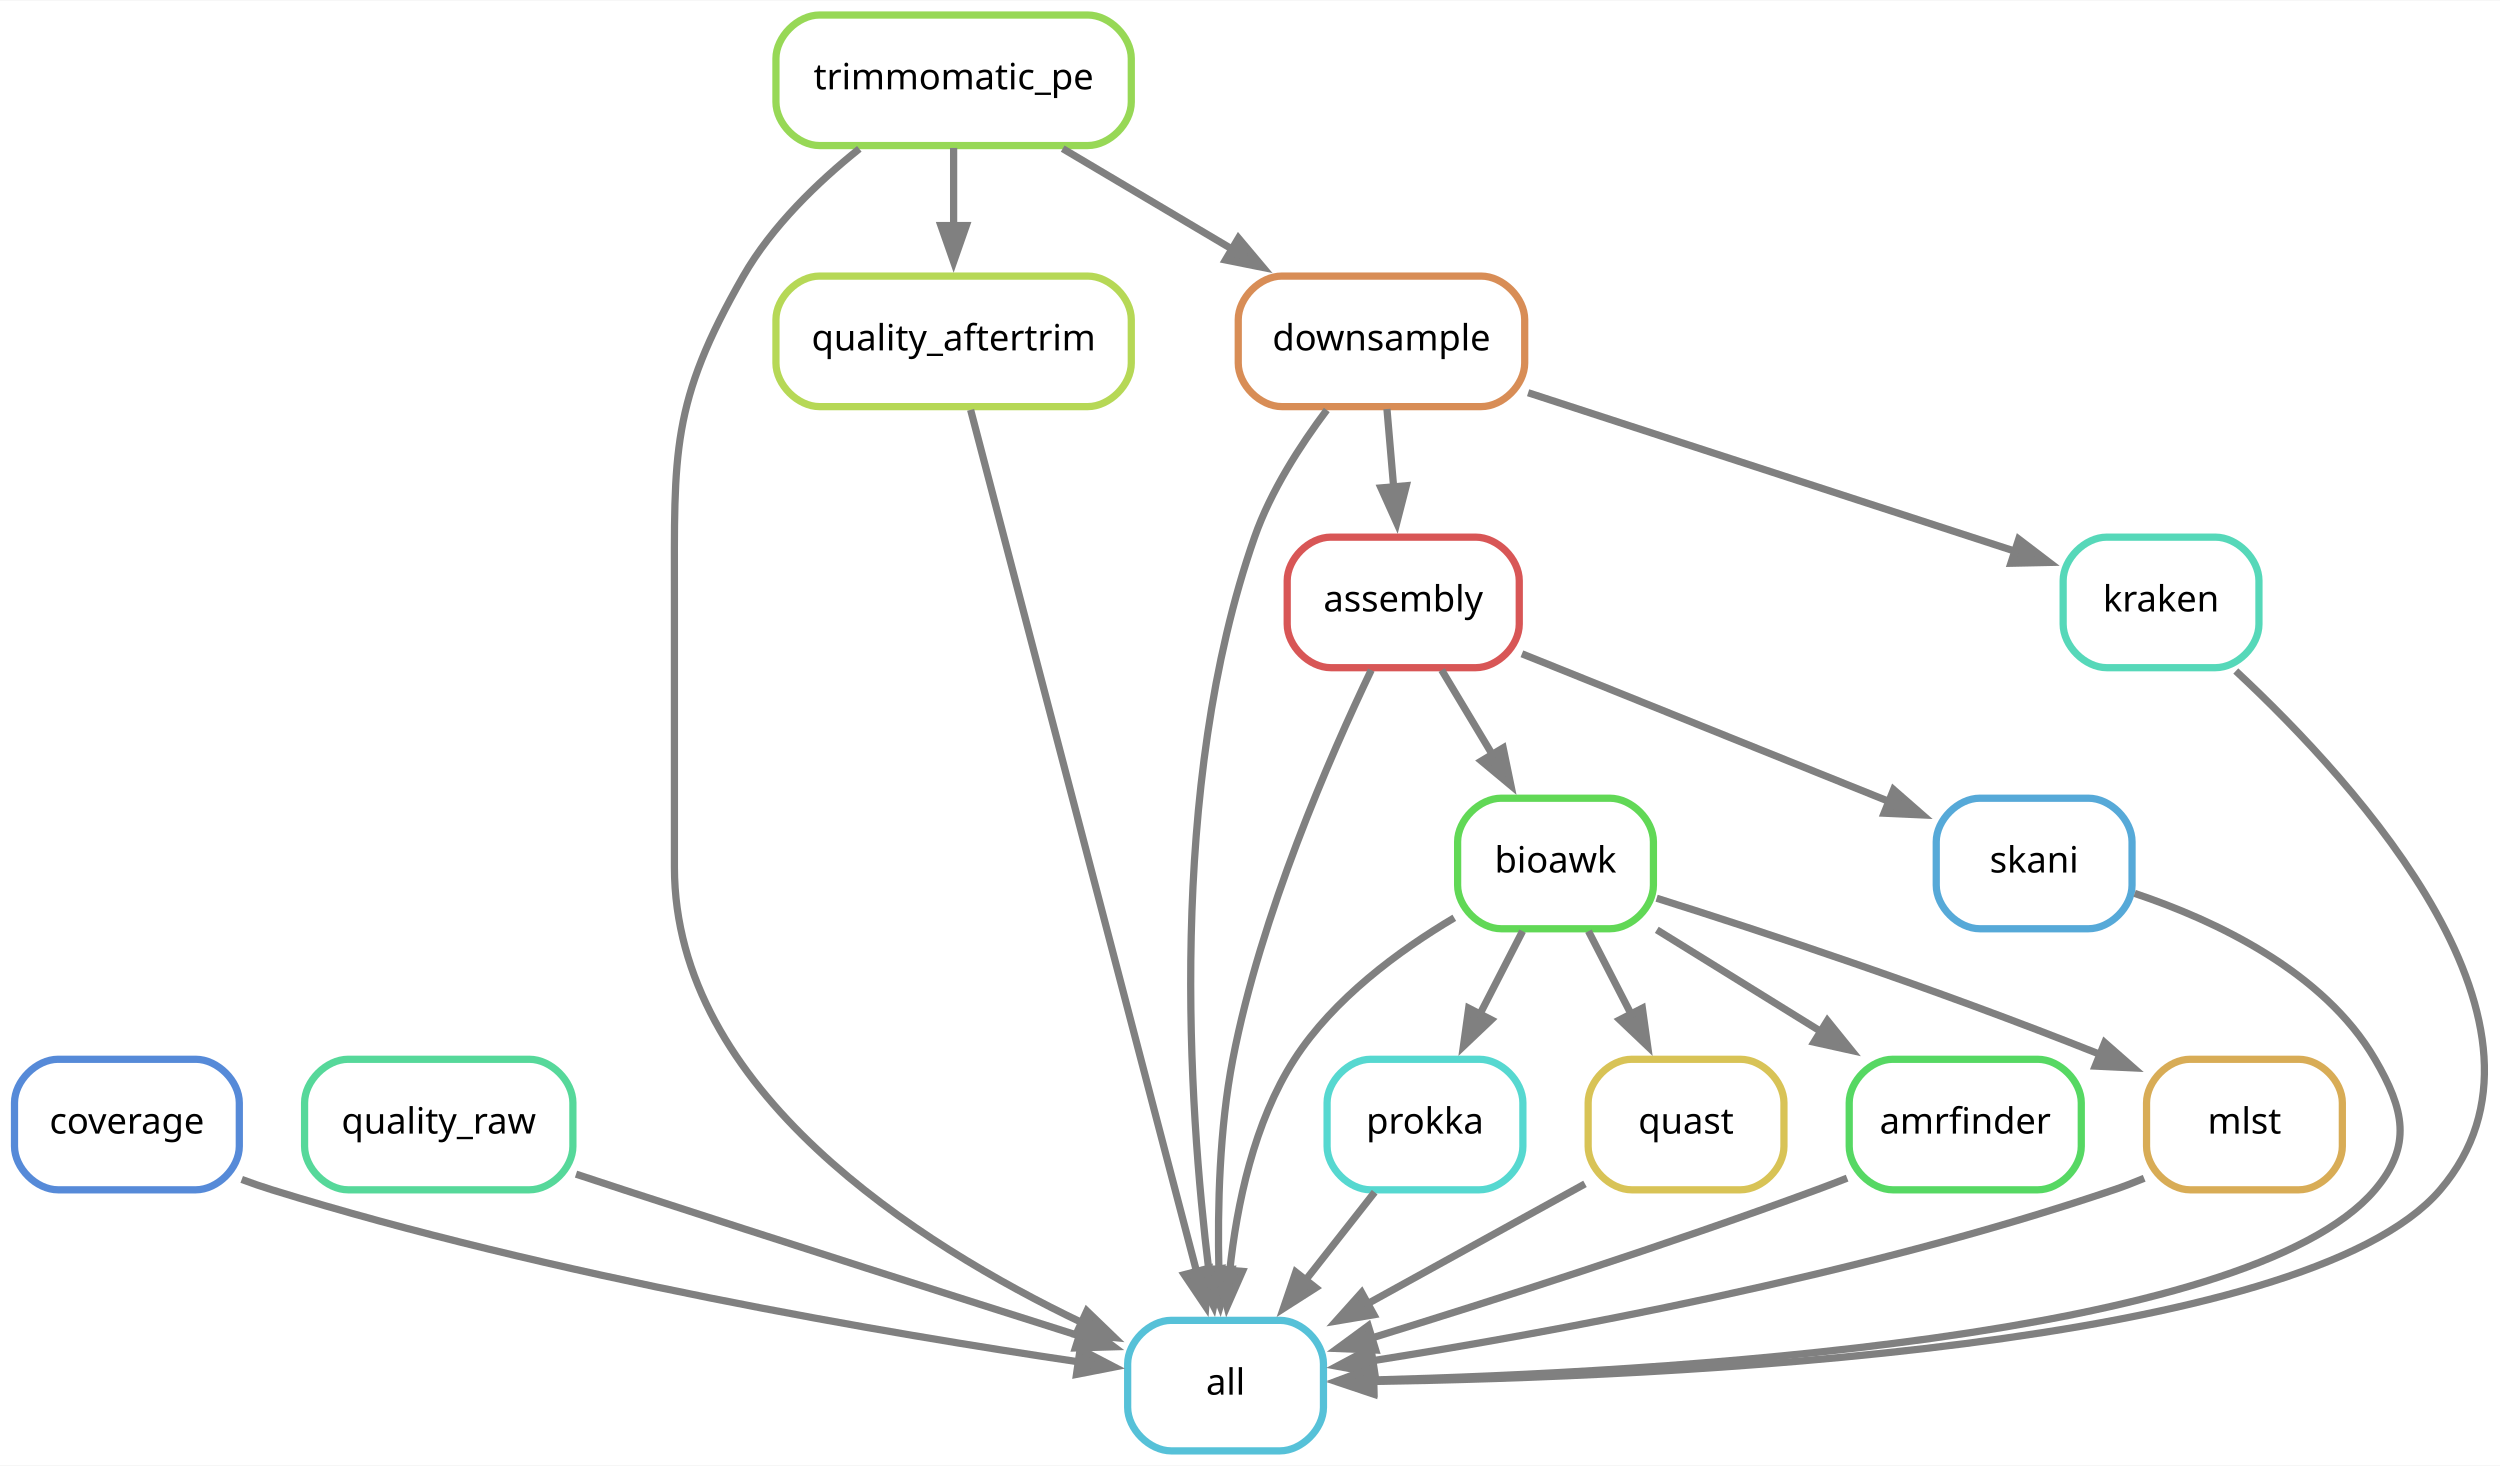
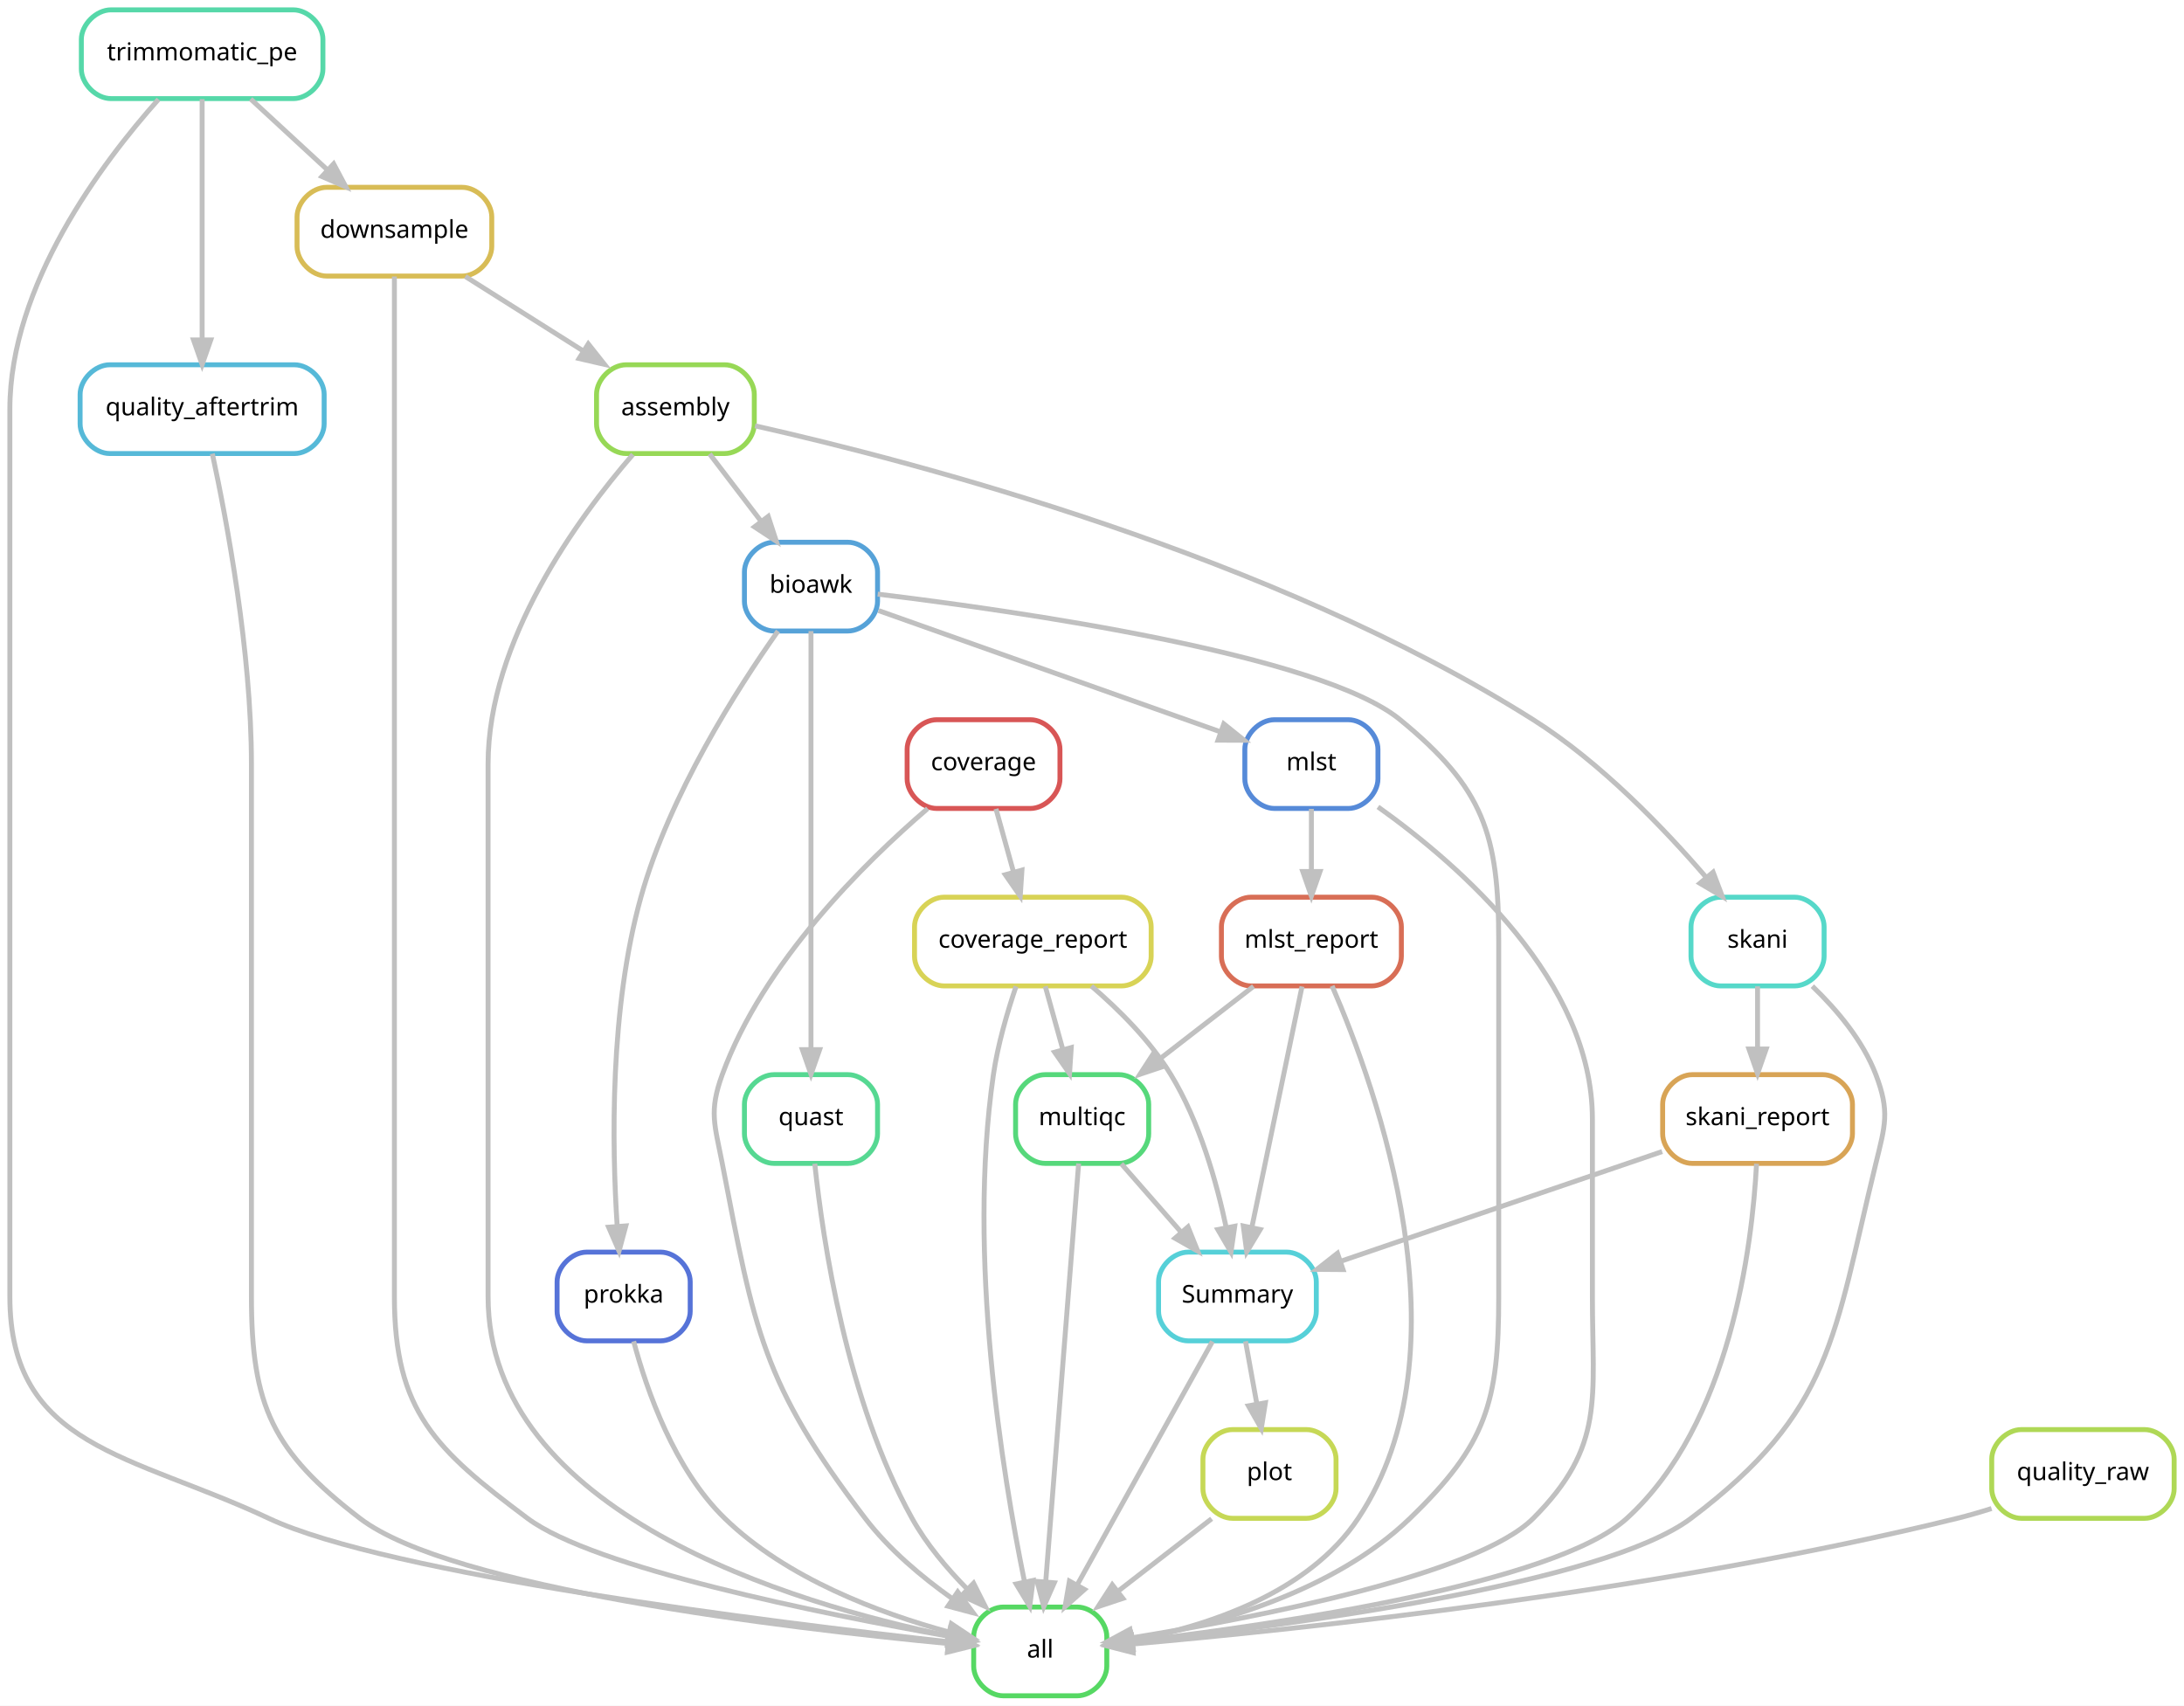
- <svg xmlns="http://www.w3.org/2000/svg" width="689pt" height="404pt" viewBox="0.00 0.00 689.48 404.00">
-   <g id="graph0" class="graph" transform="scale(1 1) rotate(0) translate(4 400)">
-     <polygon fill="white" stroke="none" points="-4,4 -4,-400 685.48,-400 685.48,4 -4,4" />
+ <svg xmlns="http://www.w3.org/2000/svg" width="886pt" height="692pt" viewBox="0.00 0.00 886.00 692.00">
+   <g id="graph0" class="graph" transform="scale(1 1) rotate(0) translate(4 688)">
+     <polygon fill="#ffffff" stroke="transparent" points="-4,4 -4,-688 882,-688 882,4 -4,4" />
    <g id="node1" class="node">
-       <path fill="none" stroke="#56c1d8" stroke-width="2" d="M349,-36C349,-36 319,-36 319,-36 313,-36 307,-30 307,-24 307,-24 307,-12 307,-12 307,-6 313,0 319,0 319,0 349,0 349,0 355,0 361,-6 361,-12 361,-12 361,-24 361,-24 361,-30 355,-36 349,-36" />
-       <text text-anchor="middle" x="334" y="-15.5" font-family="sans" font-size="10.00">all</text>
+       <path fill="none" stroke="#56d863" stroke-width="2" d="M433,-36C433,-36 403,-36 403,-36 397,-36 391,-30 391,-24 391,-24 391,-12 391,-12 391,-6 397,0 403,0 403,0 433,0 433,0 439,0 445,-6 445,-12 445,-12 445,-24 445,-24 445,-30 439,-36 433,-36" />
+       <text text-anchor="middle" x="418" y="-15.5" font-family="sans" font-size="10.00" fill="#000000">all</text>
    </g>
    <g id="node2" class="node">
-       <path fill="none" stroke="#568ad8" stroke-width="2" d="M50,-108C50,-108 12,-108 12,-108 6,-108 0,-102 0,-96 0,-96 0,-84 0,-84 0,-78 6,-72 12,-72 12,-72 50,-72 50,-72 56,-72 62,-78 62,-84 62,-84 62,-96 62,-96 62,-102 56,-108 50,-108" />
-       <text text-anchor="middle" x="31" y="-87.5" font-family="sans" font-size="10.00">coverage</text>
+       <path fill="none" stroke="#d85656" stroke-width="2" d="M414,-396C414,-396 376,-396 376,-396 370,-396 364,-390 364,-384 364,-384 364,-372 364,-372 364,-366 370,-360 376,-360 376,-360 414,-360 414,-360 420,-360 426,-366 426,-372 426,-372 426,-384 426,-384 426,-390 420,-396 414,-396" />
+       <text text-anchor="middle" x="395" y="-375.5" font-family="sans" font-size="10.00" fill="#000000">coverage</text>
+     </g>
+     <g id="edge2" class="edge">
+       <path fill="none" stroke="#c0c0c0" stroke-width="2" d="M372.329,-359.96C346.446,-337.76 305.552,-297.387 289,-252 283.518,-236.968 285.955,-231.708 289,-216 302.129,-148.264 305.149,-126.854 347,-72 356.617,-59.395 369.896,-48.236 382.371,-39.382" />
+       <polygon fill="#c0c0c0" stroke="#c0c0c0" stroke-width="2" points="384.525,-42.15 390.825,-33.631 380.588,-36.362 384.525,-42.15" />
+     </g>
+     <g id="node13" class="node">
+       <path fill="none" stroke="#d8d356" stroke-width="2" d="M451,-324C451,-324 379,-324 379,-324 373,-324 367,-318 367,-312 367,-312 367,-300 367,-300 367,-294 373,-288 379,-288 379,-288 451,-288 451,-288 457,-288 463,-294 463,-300 463,-300 463,-312 463,-312 463,-318 457,-324 451,-324" />
+       <text text-anchor="middle" x="415" y="-303.5" font-family="sans" font-size="10.00" fill="#000000">coverage_report</text>
+     </g>
+     <g id="edge26" class="edge">
+       <path fill="none" stroke="#c0c0c0" stroke-width="2" d="M400.047,-359.831C402.209,-352.046 404.785,-342.773 407.185,-334.135" />
+       <polygon fill="#c0c0c0" stroke="#c0c0c0" stroke-width="2" points="410.581,-334.985 409.885,-324.413 403.836,-333.112 410.581,-334.985" />
+     </g>
+     <g id="node3" class="node">
+       <path fill="none" stroke="#afd856" stroke-width="2" d="M866,-108C866,-108 816,-108 816,-108 810,-108 804,-102 804,-96 804,-96 804,-84 804,-84 804,-78 810,-72 816,-72 816,-72 866,-72 866,-72 872,-72 878,-78 878,-84 878,-84 878,-96 878,-96 878,-102 872,-108 866,-108" />
+       <text text-anchor="middle" x="841" y="-87.5" font-family="sans" font-size="10.00" fill="#000000">quality_raw</text>
+     </g>
+     <g id="edge6" class="edge">
+       <path fill="none" stroke="#c0c0c0" stroke-width="2" d="M803.931,-75.975C799.281,-74.495 794.558,-73.124 790,-72 669.71,-42.343 523.252,-26.975 455.589,-21.013" />
+       <polygon fill="#c0c0c0" stroke="#c0c0c0" stroke-width="2" points="455.686,-17.509 445.422,-20.136 455.085,-24.483 455.686,-17.509" />
+     </g>
+     <g id="node4" class="node">
+       <path fill="none" stroke="#56d8a9" stroke-width="2" d="M115,-684C115,-684 41,-684 41,-684 35,-684 29,-678 29,-672 29,-672 29,-660 29,-660 29,-654 35,-648 41,-648 41,-648 115,-648 115,-648 121,-648 127,-654 127,-660 127,-660 127,-672 127,-672 127,-678 121,-684 115,-684" />
+       <text text-anchor="middle" x="78" y="-663.5" font-family="sans" font-size="10.00" fill="#000000">trimmomatic_pe</text>
+     </g>
+     <g id="edge15" class="edge">
+       <path fill="none" stroke="#c0c0c0" stroke-width="2" d="M60.301,-647.701C37.287,-621.898 0,-572.325 0,-522 0,-522 0,-522 0,-162 0,-100.536 49.384,-98.165 105,-72 153.509,-49.178 308.892,-29.873 380.819,-21.907" />
+       <polygon fill="#c0c0c0" stroke="#c0c0c0" stroke-width="2" points="381.243,-25.382 390.803,-20.815 380.482,-18.423 381.243,-25.382" />
+     </g>
+     <g id="node5" class="node">
+       <path fill="none" stroke="#56b9d8" stroke-width="2" d="M115.5,-540C115.5,-540 40.5,-540 40.5,-540 34.5,-540 28.5,-534 28.5,-528 28.5,-528 28.5,-516 28.5,-516 28.5,-510 34.5,-504 40.5,-504 40.5,-504 115.5,-504 115.5,-504 121.5,-504 127.5,-510 127.5,-516 127.5,-516 127.5,-528 127.5,-528 127.5,-534 121.5,-540 115.5,-540" />
+       <text text-anchor="middle" x="78" y="-519.5" font-family="sans" font-size="10.00" fill="#000000">quality_aftertrim</text>
+     </g>
+     <g id="edge18" class="edge">
+       <path fill="none" stroke="#c0c0c0" stroke-width="2" d="M78,-647.762C78,-623.201 78,-579.247 78,-550.354" />
+       <polygon fill="#c0c0c0" stroke="#c0c0c0" stroke-width="2" points="81.5,-550.09 78,-540.09 74.5,-550.09 81.5,-550.09" />
+     </g>
+     <g id="node6" class="node">
+       <path fill="none" stroke="#d8bc56" stroke-width="2" d="M183.5,-612C183.5,-612 128.5,-612 128.5,-612 122.5,-612 116.5,-606 116.5,-600 116.5,-600 116.5,-588 116.5,-588 116.5,-582 122.5,-576 128.5,-576 128.5,-576 183.5,-576 183.5,-576 189.5,-576 195.5,-582 195.5,-588 195.5,-588 195.5,-600 195.5,-600 195.5,-606 189.5,-612 183.5,-612" />
+       <text text-anchor="middle" x="156" y="-591.5" font-family="sans" font-size="10.00" fill="#000000">downsample</text>
+     </g>
+     <g id="edge19" class="edge">
+       <path fill="none" stroke="#c0c0c0" stroke-width="2" d="M97.683,-647.831C107.105,-639.134 118.54,-628.578 128.78,-619.126" />
+       <polygon fill="#c0c0c0" stroke="#c0c0c0" stroke-width="2" points="131.35,-621.518 136.324,-612.163 126.602,-616.374 131.35,-621.518" />
+     </g>
+     <g id="edge16" class="edge">
+       <path fill="none" stroke="#c0c0c0" stroke-width="2" d="M82.144,-503.926C88.002,-476.753 98,-423.684 98,-378 98,-378 98,-378 98,-162 98,-117.476 106.68,-99.11 142,-72 178.948,-43.64 314.127,-27.558 380.593,-21.206" />
+       <polygon fill="#c0c0c0" stroke="#c0c0c0" stroke-width="2" points="381.013,-24.682 390.645,-20.269 380.364,-17.712 381.013,-24.682" />
+     </g>
+     <g id="edge14" class="edge">
+       <path fill="none" stroke="#c0c0c0" stroke-width="2" d="M156,-575.815C156,-548.498 156,-495.25 156,-450 156,-450 156,-450 156,-162 156,-115.352 172.645,-99.94 210,-72 236.888,-51.889 328.797,-33.362 380.998,-24.134" />
+       <polygon fill="#c0c0c0" stroke="#c0c0c0" stroke-width="2" points="381.626,-27.578 390.878,-22.415 380.426,-20.682 381.626,-27.578" />
+     </g>
+     <g id="node7" class="node">
+       <path fill="none" stroke="#97d856" stroke-width="2" d="M290,-540C290,-540 250,-540 250,-540 244,-540 238,-534 238,-528 238,-528 238,-516 238,-516 238,-510 244,-504 250,-504 250,-504 290,-504 290,-504 296,-504 302,-510 302,-516 302,-516 302,-528 302,-528 302,-534 296,-540 290,-540" />
+       <text text-anchor="middle" x="270" y="-519.5" font-family="sans" font-size="10.00" fill="#000000">assembly</text>
+     </g>
+     <g id="edge20" class="edge">
+       <path fill="none" stroke="#c0c0c0" stroke-width="2" d="M184.767,-575.831C199.213,-566.707 216.897,-555.539 232.404,-545.745" />
+       <polygon fill="#c0c0c0" stroke="#c0c0c0" stroke-width="2" points="234.656,-548.462 241.242,-540.163 230.918,-542.544 234.656,-548.462" />
+     </g>
+     <g id="edge7" class="edge">
+       <path fill="none" stroke="#c0c0c0" stroke-width="2" d="M252.754,-503.619C230.331,-477.719 194,-428.035 194,-378 194,-378 194,-378 194,-162 194,-74.194 317.294,-37.415 380.937,-24.279" />
+       <polygon fill="#c0c0c0" stroke="#c0c0c0" stroke-width="2" points="381.846,-27.667 390.98,-22.3 380.492,-20.799 381.846,-27.667" />
+     </g>
+     <g id="node8" class="node">
+       <path fill="none" stroke="#56a2d8" stroke-width="2" d="M340,-468C340,-468 310,-468 310,-468 304,-468 298,-462 298,-456 298,-456 298,-444 298,-444 298,-438 304,-432 310,-432 310,-432 340,-432 340,-432 346,-432 352,-438 352,-444 352,-444 352,-456 352,-456 352,-462 346,-468 340,-468" />
+       <text text-anchor="middle" x="325" y="-447.5" font-family="sans" font-size="10.00" fill="#000000">bioawk</text>
+     </g>
+     <g id="edge21" class="edge">
+       <path fill="none" stroke="#c0c0c0" stroke-width="2" d="M283.879,-503.831C290.214,-495.539 297.838,-485.557 304.793,-476.453" />
+       <polygon fill="#c0c0c0" stroke="#c0c0c0" stroke-width="2" points="307.645,-478.485 310.934,-468.413 302.082,-474.235 307.645,-478.485" />
+     </g>
+     <g id="node12" class="node">
+       <path fill="none" stroke="#56d8c9" stroke-width="2" d="M724,-324C724,-324 694,-324 694,-324 688,-324 682,-318 682,-312 682,-312 682,-300 682,-300 682,-294 688,-288 694,-288 694,-288 724,-288 724,-288 730,-288 736,-294 736,-300 736,-300 736,-312 736,-312 736,-318 730,-324 724,-324" />
+       <text text-anchor="middle" x="709" y="-303.5" font-family="sans" font-size="10.00" fill="#000000">skani</text>
+     </g>
+     <g id="edge25" class="edge">
+       <path fill="none" stroke="#c0c0c0" stroke-width="2" d="M302.311,-515.239C366.36,-500.813 512.355,-462.769 618,-396 645.404,-378.68 671.13,-351.87 688.188,-332.012" />
+       <polygon fill="#c0c0c0" stroke="#c0c0c0" stroke-width="2" points="690.966,-334.147 694.728,-324.243 685.61,-329.639 690.966,-334.147" />
+     </g>
+     <g id="edge17" class="edge">
+       <path fill="none" stroke="#c0c0c0" stroke-width="2" d="M352.072,-446.954C407.542,-440.233 531.615,-422.587 564,-396 597.832,-368.225 604,-349.773 604,-306 604,-306 604,-306 604,-162 604,-118.919 598.991,-101.926 568,-72 537.189,-42.247 488.815,-28.733 455.371,-22.697" />
+       <polygon fill="#c0c0c0" stroke="#c0c0c0" stroke-width="2" points="455.517,-19.173 445.079,-20.989 454.371,-26.079 455.517,-19.173" />
+     </g>
+     <g id="node9" class="node">
+       <path fill="none" stroke="#5673d8" stroke-width="2" d="M264,-180C264,-180 234,-180 234,-180 228,-180 222,-174 222,-168 222,-168 222,-156 222,-156 222,-150 228,-144 234,-144 234,-144 264,-144 264,-144 270,-144 276,-150 276,-156 276,-156 276,-168 276,-168 276,-174 270,-180 264,-180" />
+       <text text-anchor="middle" x="249" y="-159.5" font-family="sans" font-size="10.00" fill="#000000">prokka</text>
+     </g>
+     <g id="edge22" class="edge">
+       <path fill="none" stroke="#c0c0c0" stroke-width="2" d="M311.601,-431.96C295.03,-408.49 267.596,-365.559 256,-324 243.357,-278.687 244.237,-223.502 246.373,-190.642" />
+       <polygon fill="#c0c0c0" stroke="#c0c0c0" stroke-width="2" points="249.883,-190.631 247.127,-180.4 242.902,-190.116 249.883,-190.631" />
+     </g>
+     <g id="node10" class="node">
+       <path fill="none" stroke="#56d892" stroke-width="2" d="M340,-252C340,-252 310,-252 310,-252 304,-252 298,-246 298,-240 298,-240 298,-228 298,-228 298,-222 304,-216 310,-216 310,-216 340,-216 340,-216 346,-216 352,-222 352,-228 352,-228 352,-240 352,-240 352,-246 346,-252 340,-252" />
+       <text text-anchor="middle" x="325" y="-231.5" font-family="sans" font-size="10.00" fill="#000000">quast</text>
+     </g>
+     <g id="edge23" class="edge">
+       <path fill="none" stroke="#c0c0c0" stroke-width="2" d="M325,-431.955C325,-394.394 325,-307.554 325,-262.41" />
+       <polygon fill="#c0c0c0" stroke="#c0c0c0" stroke-width="2" points="328.5,-262.145 325,-252.145 321.5,-262.145 328.5,-262.145" />
+     </g>
+     <g id="node11" class="node">
+       <path fill="none" stroke="#568ad8" stroke-width="2" d="M543,-396C543,-396 513,-396 513,-396 507,-396 501,-390 501,-384 501,-384 501,-372 501,-372 501,-366 507,-360 513,-360 513,-360 543,-360 543,-360 549,-360 555,-366 555,-372 555,-372 555,-384 555,-384 555,-390 549,-396 543,-396" />
+       <text text-anchor="middle" x="528" y="-375.5" font-family="sans" font-size="10.00" fill="#000000">mlst</text>
+     </g>
+     <g id="edge24" class="edge">
+       <path fill="none" stroke="#c0c0c0" stroke-width="2" d="M352.377,-440.29C388.194,-427.586 451.087,-405.279 491.087,-391.092" />
+       <polygon fill="#c0c0c0" stroke="#c0c0c0" stroke-width="2" points="492.478,-394.313 500.733,-387.671 490.138,-387.715 492.478,-394.313" />
    </g>
    <g id="edge3" class="edge">
-       <path fill="none" stroke="grey" stroke-width="2" d="M62.66,-74.86C65.45,-73.82 68.26,-72.85 71,-72 148.15,-48.1 241.45,-32.26 293.63,-24.53" />
-       <polygon fill="grey" stroke="grey" stroke-width="2" points="293.89,-28.03 303.29,-23.13 292.89,-21.1 293.89,-28.03" />
-     </g>
-     <g id="node3" class="node">
-       <path fill="none" stroke="#56d89a" stroke-width="2" d="M142,-108C142,-108 92,-108 92,-108 86,-108 80,-102 80,-96 80,-96 80,-84 80,-84 80,-78 86,-72 92,-72 92,-72 142,-72 142,-72 148,-72 154,-78 154,-84 154,-84 154,-96 154,-96 154,-102 148,-108 142,-108" />
-       <text text-anchor="middle" x="117" y="-87.5" font-family="sans" font-size="10.00">quality_raw</text>
+       <path fill="none" stroke="#c0c0c0" stroke-width="2" d="M253.062,-143.817C258.391,-123.812 269.563,-91.867 290,-72 315.106,-47.594 352.899,-33.503 380.918,-25.877" />
+       <polygon fill="#c0c0c0" stroke="#c0c0c0" stroke-width="2" points="381.94,-29.228 390.756,-23.352 380.2,-22.447 381.94,-29.228" />
+     </g>
+     <g id="edge13" class="edge">
+       <path fill="none" stroke="#c0c0c0" stroke-width="2" d="M326.534,-215.873C329.814,-184.695 339.507,-119.675 366,-72 371.819,-61.529 380.175,-51.607 388.492,-43.193" />
+       <polygon fill="#c0c0c0" stroke="#c0c0c0" stroke-width="2" points="390.961,-45.674 395.726,-36.211 386.1,-40.638 390.961,-45.674" />
+     </g>
+     <g id="edge9" class="edge">
+       <path fill="none" stroke="#c0c0c0" stroke-width="2" d="M555.016,-360.633C588.728,-336.602 642,-289.8 642,-234 642,-234 642,-234 642,-162 642,-120.602 647.227,-101.318 618,-72 595.254,-49.183 506.392,-31.855 455.094,-23.508" />
+       <polygon fill="#c0c0c0" stroke="#c0c0c0" stroke-width="2" points="455.486,-20.026 445.06,-21.912 454.386,-26.94 455.486,-20.026" />
+     </g>
+     <g id="node16" class="node">
+       <path fill="none" stroke="#d86e56" stroke-width="2" d="M552.5,-324C552.5,-324 503.5,-324 503.5,-324 497.5,-324 491.5,-318 491.5,-312 491.5,-312 491.5,-300 491.5,-300 491.5,-294 497.5,-288 503.5,-288 503.5,-288 552.5,-288 552.5,-288 558.5,-288 564.5,-294 564.5,-300 564.5,-300 564.5,-312 564.5,-312 564.5,-318 558.5,-324 552.5,-324" />
+       <text text-anchor="middle" x="528" y="-303.5" font-family="sans" font-size="10.00" fill="#000000">mlst_report</text>
+     </g>
+     <g id="edge30" class="edge">
+       <path fill="none" stroke="#c0c0c0" stroke-width="2" d="M528,-359.831C528,-352.131 528,-342.974 528,-334.417" />
+       <polygon fill="#c0c0c0" stroke="#c0c0c0" stroke-width="2" points="531.5,-334.413 528,-324.413 524.5,-334.413 531.5,-334.413" />
+     </g>
+     <g id="edge4" class="edge">
+       <path fill="none" stroke="#c0c0c0" stroke-width="2" d="M731.221,-287.903C741.131,-278.389 751.74,-265.835 757,-252 762.686,-237.044 760.805,-231.541 757,-216 739.841,-145.909 739.611,-115.451 682,-72 646.619,-45.316 519.019,-28.552 455.071,-21.64" />
+       <polygon fill="#c0c0c0" stroke="#c0c0c0" stroke-width="2" points="455.322,-18.148 445.01,-20.578 454.587,-25.109 455.322,-18.148" />
+     </g>
+     <g id="node14" class="node">
+       <path fill="none" stroke="#d8a456" stroke-width="2" d="M735.5,-252C735.5,-252 682.5,-252 682.5,-252 676.5,-252 670.5,-246 670.5,-240 670.5,-240 670.5,-228 670.5,-228 670.5,-222 676.5,-216 682.5,-216 682.5,-216 735.5,-216 735.5,-216 741.5,-216 747.5,-222 747.5,-228 747.5,-228 747.5,-240 747.5,-240 747.5,-246 741.5,-252 735.5,-252" />
+       <text text-anchor="middle" x="709" y="-231.5" font-family="sans" font-size="10.00" fill="#000000">skani_report</text>
+     </g>
+     <g id="edge27" class="edge">
+       <path fill="none" stroke="#c0c0c0" stroke-width="2" d="M709,-287.831C709,-280.131 709,-270.974 709,-262.417" />
+       <polygon fill="#c0c0c0" stroke="#c0c0c0" stroke-width="2" points="712.5,-262.413 709,-252.413 705.5,-262.413 712.5,-262.413" />
+     </g>
+     <g id="edge1" class="edge">
+       <path fill="none" stroke="#c0c0c0" stroke-width="2" d="M408.18,-287.8C404.672,-277.464 400.768,-264.192 399,-252 388.299,-178.217 402.591,-90.406 411.623,-46.283" />
+       <polygon fill="#c0c0c0" stroke="#c0c0c0" stroke-width="2" points="415.091,-46.8 413.732,-36.293 408.242,-45.354 415.091,-46.8" />
+     </g>
+     <g id="node15" class="node">
+       <path fill="none" stroke="#56d87b" stroke-width="2" d="M450,-252C450,-252 420,-252 420,-252 414,-252 408,-246 408,-240 408,-240 408,-228 408,-228 408,-222 414,-216 420,-216 420,-216 450,-216 450,-216 456,-216 462,-222 462,-228 462,-228 462,-240 462,-240 462,-246 456,-252 450,-252" />
+       <text text-anchor="middle" x="435" y="-231.5" font-family="sans" font-size="10.00" fill="#000000">multiqc</text>
+     </g>
+     <g id="edge28" class="edge">
+       <path fill="none" stroke="#c0c0c0" stroke-width="2" d="M420.047,-287.831C422.209,-280.046 424.785,-270.773 427.185,-262.135" />
+       <polygon fill="#c0c0c0" stroke="#c0c0c0" stroke-width="2" points="430.581,-262.985 429.885,-252.413 423.836,-261.112 430.581,-262.985" />
+     </g>
+     <g id="node17" class="node">
+       <path fill="none" stroke="#56d0d8" stroke-width="2" d="M518,-180C518,-180 478,-180 478,-180 472,-180 466,-174 466,-168 466,-168 466,-156 466,-156 466,-150 472,-144 478,-144 478,-144 518,-144 518,-144 524,-144 530,-150 530,-156 530,-156 530,-168 530,-168 530,-174 524,-180 518,-180" />
+       <text text-anchor="middle" x="498" y="-159.5" font-family="sans" font-size="10.00" fill="#000000">Summary</text>
+     </g>
+     <g id="edge31" class="edge">
+       <path fill="none" stroke="#c0c0c0" stroke-width="2" d="M438.76,-287.947C449.945,-278.356 462.633,-265.723 471,-252 482.625,-232.933 489.538,-208.522 493.454,-189.935" />
+       <polygon fill="#c0c0c0" stroke="#c0c0c0" stroke-width="2" points="496.91,-190.498 495.379,-180.014 490.038,-189.164 496.91,-190.498" />
+     </g>
+     <g id="edge11" class="edge">
+       <path fill="none" stroke="#c0c0c0" stroke-width="2" d="M708.594,-215.862C706.813,-182.256 698.001,-110.263 656,-72 626.896,-45.486 514.623,-29.01 455.271,-21.97" />
+       <polygon fill="#c0c0c0" stroke="#c0c0c0" stroke-width="2" points="455.517,-18.476 445.182,-20.804 454.714,-25.429 455.517,-18.476" />
+     </g>
+     <g id="edge33" class="edge">
+       <path fill="none" stroke="#c0c0c0" stroke-width="2" d="M670.299,-220.794C633.385,-208.198 577.936,-189.277 539.973,-176.322" />
+       <polygon fill="#c0c0c0" stroke="#c0c0c0" stroke-width="2" points="540.835,-172.918 530.24,-173.001 538.574,-179.543 540.835,-172.918" />
+     </g>
+     <g id="edge12" class="edge">
+       <path fill="none" stroke="#c0c0c0" stroke-width="2" d="M433.58,-215.956C430.617,-178.314 423.76,-91.187 420.214,-46.125" />
+       <polygon fill="#c0c0c0" stroke="#c0c0c0" stroke-width="2" points="423.702,-45.84 419.428,-36.145 416.724,-46.389 423.702,-45.84" />
+     </g>
+     <g id="edge34" class="edge">
+       <path fill="none" stroke="#c0c0c0" stroke-width="2" d="M450.898,-215.831C458.228,-207.454 467.066,-197.353 475.097,-188.175" />
+       <polygon fill="#c0c0c0" stroke="#c0c0c0" stroke-width="2" points="477.937,-190.244 481.888,-180.413 472.669,-185.634 477.937,-190.244" />
+     </g>
+     <g id="edge5" class="edge">
+       <path fill="none" stroke="#c0c0c0" stroke-width="2" d="M536.403,-287.996C554.602,-246.084 592.5,-140.373 547,-72 526.786,-41.625 485.85,-28.303 455.487,-22.481" />
+       <polygon fill="#c0c0c0" stroke="#c0c0c0" stroke-width="2" points="455.688,-18.964 445.239,-20.718 454.501,-25.863 455.688,-18.964" />
+     </g>
+     <g id="edge29" class="edge">
+       <path fill="none" stroke="#c0c0c0" stroke-width="2" d="M504.532,-287.831C492.967,-278.878 478.86,-267.956 466.382,-258.296" />
+       <polygon fill="#c0c0c0" stroke="#c0c0c0" stroke-width="2" points="468.51,-255.517 458.46,-252.163 464.225,-261.052 468.51,-255.517" />
+     </g>
+     <g id="edge32" class="edge">
+       <path fill="none" stroke="#c0c0c0" stroke-width="2" d="M524.201,-287.762C519.061,-263.093 509.846,-218.86 503.828,-189.973" />
+       <polygon fill="#c0c0c0" stroke="#c0c0c0" stroke-width="2" points="507.235,-189.166 501.769,-180.09 500.382,-190.593 507.235,-189.166" />
+     </g>
+     <g id="edge10" class="edge">
+       <path fill="none" stroke="#c0c0c0" stroke-width="2" d="M487.868,-143.762C473.982,-118.768 448.94,-73.692 432.912,-44.841" />
+       <polygon fill="#c0c0c0" stroke="#c0c0c0" stroke-width="2" points="435.966,-43.131 428.05,-36.09 429.847,-46.531 435.966,-43.131" />
+     </g>
+     <g id="node18" class="node">
+       <path fill="none" stroke="#c6d856" stroke-width="2" d="M526,-108C526,-108 496,-108 496,-108 490,-108 484,-102 484,-96 484,-96 484,-84 484,-84 484,-78 490,-72 496,-72 496,-72 526,-72 526,-72 532,-72 538,-78 538,-84 538,-84 538,-96 538,-96 538,-102 532,-108 526,-108" />
+       <text text-anchor="middle" x="511" y="-87.5" font-family="sans" font-size="10.00" fill="#000000">plot</text>
+     </g>
+     <g id="edge35" class="edge">
+       <path fill="none" stroke="#c0c0c0" stroke-width="2" d="M501.28,-143.831C502.671,-136.131 504.324,-126.974 505.869,-118.417" />
+       <polygon fill="#c0c0c0" stroke="#c0c0c0" stroke-width="2" points="509.343,-118.876 507.675,-108.413 502.454,-117.632 509.343,-118.876" />
    </g>
    <g id="edge8" class="edge">
-       <path fill="none" stroke="grey" stroke-width="2" d="M154.86,-76.32C159.29,-74.86 163.74,-73.39 168,-72 210.97,-57.98 260.33,-42.27 293.98,-31.62" />
-       <polygon fill="grey" stroke="grey" stroke-width="2" points="294.7,-35.07 303.18,-28.71 292.59,-28.39 294.7,-35.07" />
-     </g>
-     <g id="node4" class="node">
-       <path fill="none" stroke="#97d856" stroke-width="2" d="M296,-396C296,-396 222,-396 222,-396 216,-396 210,-390 210,-384 210,-384 210,-372 210,-372 210,-366 216,-360 222,-360 222,-360 296,-360 296,-360 302,-360 308,-366 308,-372 308,-372 308,-384 308,-384 308,-390 302,-396 296,-396" />
-       <text text-anchor="middle" x="259" y="-375.5" font-family="sans" font-size="10.00">trimmomatic_pe</text>
-     </g>
-     <g id="edge7" class="edge">
-       <path fill="none" stroke="grey" stroke-width="2" d="M232.99,-359.1C221.51,-349.9 208.87,-337.73 201,-324 180.89,-288.91 182,-275.45 182,-235 182,-235 182,-235 182,-161 182,-99.47 249.33,-56.94 294.36,-35.38" />
-       <polygon fill="grey" stroke="grey" stroke-width="2" points="295.74,-38.6 303.37,-31.24 292.82,-32.24 295.74,-38.6" />
-     </g>
-     <g id="node5" class="node">
-       <path fill="none" stroke="#b6d856" stroke-width="2" d="M296,-324C296,-324 222,-324 222,-324 216,-324 210,-318 210,-312 210,-312 210,-300 210,-300 210,-294 216,-288 222,-288 222,-288 296,-288 296,-288 302,-288 308,-294 308,-300 308,-300 308,-312 308,-312 308,-318 302,-324 296,-324" />
-       <text text-anchor="middle" x="259" y="-303.5" font-family="sans" font-size="10.00">quality_aftertrim</text>
-     </g>
-     <g id="edge14" class="edge">
-       <path fill="none" stroke="grey" stroke-width="2" d="M259,-359.34C259,-352.75 259,-345.08 259,-337.67" />
-       <polygon fill="grey" stroke="grey" stroke-width="2" points="262.5,-337.93 259,-327.93 255.5,-337.93 262.5,-337.93" />
-     </g>
-     <g id="node6" class="node">
-       <path fill="none" stroke="#d88d56" stroke-width="2" d="M404.5,-324C404.5,-324 349.5,-324 349.5,-324 343.5,-324 337.5,-318 337.5,-312 337.5,-312 337.5,-300 337.5,-300 337.5,-294 343.5,-288 349.5,-288 349.5,-288 404.5,-288 404.5,-288 410.5,-288 416.5,-294 416.5,-300 416.5,-300 416.5,-312 416.5,-312 416.5,-318 410.5,-324 404.5,-324" />
-       <text text-anchor="middle" x="377" y="-303.5" font-family="sans" font-size="10.00">downsample</text>
-     </g>
-     <g id="edge15" class="edge">
-       <path fill="none" stroke="grey" stroke-width="2" d="M289.08,-359.15C303.37,-350.68 320.66,-340.42 336.11,-331.25" />
-       <polygon fill="grey" stroke="grey" stroke-width="2" points="337.55,-334.47 344.37,-326.36 333.98,-328.45 337.55,-334.47" />
-     </g>
-     <g id="edge5" class="edge">
-       <path fill="none" stroke="grey" stroke-width="2" d="M263.69,-287.11C276.19,-239.46 310.38,-109.05 326.01,-49.45" />
-       <polygon fill="grey" stroke="grey" stroke-width="2" points="329.39,-50.37 328.54,-39.81 322.62,-48.6 329.39,-50.37" />
-     </g>
-     <g id="edge4" class="edge">
-       <path fill="none" stroke="grey" stroke-width="2" d="M361.92,-287.07C354.6,-277.33 346.45,-264.7 342,-252 317.81,-182.93 323.8,-95.21 329.4,-49.63" />
-       <polygon fill="grey" stroke="grey" stroke-width="2" points="332.85,-50.28 330.7,-39.9 325.91,-49.35 332.85,-50.28" />
-     </g>
-     <g id="node7" class="node">
-       <path fill="none" stroke="#d85656" stroke-width="2" d="M403,-252C403,-252 363,-252 363,-252 357,-252 351,-246 351,-240 351,-240 351,-228 351,-228 351,-222 357,-216 363,-216 363,-216 403,-216 403,-216 409,-216 415,-222 415,-228 415,-228 415,-240 415,-240 415,-246 409,-252 403,-252" />
-       <text text-anchor="middle" x="383" y="-231.5" font-family="sans" font-size="10.00">assembly</text>
-     </g>
-     <g id="edge16" class="edge">
-       <path fill="none" stroke="grey" stroke-width="2" d="M378.51,-287.34C379.08,-280.75 379.74,-273.08 380.37,-265.67" />
-       <polygon fill="grey" stroke="grey" stroke-width="2" points="383.84,-266.18 381.21,-255.92 376.87,-265.58 383.84,-266.18" />
-     </g>
-     <g id="node13" class="node">
-       <path fill="none" stroke="#56d8b9" stroke-width="2" d="M607,-252C607,-252 577,-252 577,-252 571,-252 565,-246 565,-240 565,-240 565,-228 565,-228 565,-222 571,-216 577,-216 577,-216 607,-216 607,-216 613,-216 619,-222 619,-228 619,-228 619,-240 619,-240 619,-246 613,-252 607,-252" />
-       <text text-anchor="middle" x="592" y="-231.5" font-family="sans" font-size="10.00">kraken</text>
-     </g>
-     <g id="edge22" class="edge">
-       <path fill="none" stroke="grey" stroke-width="2" d="M417.44,-291.83C455.91,-279.31 513.45,-260.57 551.83,-248.08" />
-       <polygon fill="grey" stroke="grey" stroke-width="2" points="552.75,-251.46 561.18,-245.03 550.59,-244.8 552.75,-251.46" />
-     </g>
-     <g id="edge1" class="edge">
-       <path fill="none" stroke="grey" stroke-width="2" d="M374.18,-215.34C362.84,-191.62 343.7,-147.83 336,-108 332.31,-88.94 331.76,-67.15 332.16,-49.91" />
-       <polygon fill="grey" stroke="grey" stroke-width="2" points="335.66,-50.07 332.54,-39.94 328.66,-49.8 335.66,-50.07" />
-     </g>
-     <g id="node8" class="node">
-       <path fill="none" stroke="#61d856" stroke-width="2" d="M440,-180C440,-180 410,-180 410,-180 404,-180 398,-174 398,-168 398,-168 398,-156 398,-156 398,-150 404,-144 410,-144 410,-144 440,-144 440,-144 446,-144 452,-150 452,-156 452,-156 452,-168 452,-168 452,-174 446,-180 440,-180" />
-       <text text-anchor="middle" x="425" y="-159.5" font-family="sans" font-size="10.00">bioawk</text>
-     </g>
-     <g id="edge17" class="edge">
-       <path fill="none" stroke="grey" stroke-width="2" d="M393.6,-215.34C397.84,-208.26 402.85,-199.92 407.6,-192" />
-       <polygon fill="grey" stroke="grey" stroke-width="2" points="410.56,-193.87 412.7,-183.5 404.56,-190.27 410.56,-193.87" />
-     </g>
-     <g id="node14" class="node">
-       <path fill="none" stroke="#56a9d8" stroke-width="2" d="M572,-180C572,-180 542,-180 542,-180 536,-180 530,-174 530,-168 530,-168 530,-156 530,-156 530,-150 536,-144 542,-144 542,-144 572,-144 572,-144 578,-144 584,-150 584,-156 584,-156 584,-168 584,-168 584,-174 578,-180 572,-180" />
-       <text text-anchor="middle" x="557" y="-159.5" font-family="sans" font-size="10.00">skani</text>
-     </g>
-     <g id="edge23" class="edge">
-       <path fill="none" stroke="grey" stroke-width="2" d="M415.73,-219.83C444.45,-208.28 486.32,-191.43 517.02,-179.08" />
-       <polygon fill="grey" stroke="grey" stroke-width="2" points="518.23,-182.37 526.21,-175.39 515.62,-175.87 518.23,-182.37" />
-     </g>
-     <g id="edge9" class="edge">
-       <path fill="none" stroke="grey" stroke-width="2" d="M397.08,-147.02C381.78,-137.94 363.78,-124.69 353,-108 341.8,-90.65 337.08,-67.82 335.15,-49.63" />
-       <polygon fill="grey" stroke="grey" stroke-width="2" points="338.65,-49.5 334.39,-39.81 331.67,-50.05 338.65,-49.5" />
-     </g>
-     <g id="node9" class="node">
-       <path fill="none" stroke="#56d8d0" stroke-width="2" d="M404,-108C404,-108 374,-108 374,-108 368,-108 362,-102 362,-96 362,-96 362,-84 362,-84 362,-78 368,-72 374,-72 374,-72 404,-72 404,-72 410,-72 416,-78 416,-84 416,-84 416,-96 416,-96 416,-102 410,-108 404,-108" />
-       <text text-anchor="middle" x="389" y="-87.5" font-family="sans" font-size="10.00">prokka</text>
-     </g>
-     <g id="edge18" class="edge">
-       <path fill="none" stroke="grey" stroke-width="2" d="M415.92,-143.34C412.32,-136.34 408.09,-128.12 404.06,-120.28" />
-       <polygon fill="grey" stroke="grey" stroke-width="2" points="407.28,-118.89 399.59,-111.59 401.05,-122.09 407.28,-118.89" />
-     </g>
-     <g id="node10" class="node">
-       <path fill="none" stroke="#d8c356" stroke-width="2" d="M476,-108C476,-108 446,-108 446,-108 440,-108 434,-102 434,-96 434,-96 434,-84 434,-84 434,-78 440,-72 446,-72 446,-72 476,-72 476,-72 482,-72 488,-78 488,-84 488,-84 488,-96 488,-96 488,-102 482,-108 476,-108" />
-       <text text-anchor="middle" x="461" y="-87.5" font-family="sans" font-size="10.00">quast</text>
-     </g>
-     <g id="edge19" class="edge">
-       <path fill="none" stroke="grey" stroke-width="2" d="M434.08,-143.34C437.68,-136.34 441.91,-128.12 445.94,-120.28" />
-       <polygon fill="grey" stroke="grey" stroke-width="2" points="448.95,-122.09 450.41,-111.59 442.72,-118.89 448.95,-122.09" />
-     </g>
-     <g id="node11" class="node">
-       <path fill="none" stroke="#56d863" stroke-width="2" d="M558,-108C558,-108 518,-108 518,-108 512,-108 506,-102 506,-96 506,-96 506,-84 506,-84 506,-78 512,-72 518,-72 518,-72 558,-72 558,-72 564,-72 570,-78 570,-84 570,-84 570,-96 570,-96 570,-102 564,-108 558,-108" />
-       <text text-anchor="middle" x="538" y="-87.5" font-family="sans" font-size="10.00">amrfinder</text>
-     </g>
-     <g id="edge20" class="edge">
-       <path fill="none" stroke="grey" stroke-width="2" d="M452.93,-143.7C466.58,-135.24 483.24,-124.92 498.19,-115.66" />
-       <polygon fill="grey" stroke="grey" stroke-width="2" points="499.98,-118.67 506.64,-110.43 496.29,-112.72 499.98,-118.67" />
-     </g>
-     <g id="node12" class="node">
-       <path fill="none" stroke="#d8ac56" stroke-width="2" d="M630,-108C630,-108 600,-108 600,-108 594,-108 588,-102 588,-96 588,-96 588,-84 588,-84 588,-78 594,-72 600,-72 600,-72 630,-72 630,-72 636,-72 642,-78 642,-84 642,-84 642,-96 642,-96 642,-102 636,-108 630,-108" />
-       <text text-anchor="middle" x="615" y="-87.5" font-family="sans" font-size="10.00">mlst</text>
-     </g>
-     <g id="edge21" class="edge">
-       <path fill="none" stroke="grey" stroke-width="2" d="M452.88,-152.42C481.62,-143.36 527.9,-128.18 575.45,-109.24" />
-       <polygon fill="grey" stroke="grey" stroke-width="2" points="576.46,-112.61 584.42,-105.62 573.84,-106.12 576.46,-112.61" />
-     </g>
-     <g id="edge10" class="edge">
-       <path fill="none" stroke="grey" stroke-width="2" d="M375.12,-71.34C369.3,-63.93 362.4,-55.14 355.92,-46.9" />
-       <polygon fill="grey" stroke="grey" stroke-width="2" points="358.87,-44.98 349.94,-39.28 353.36,-49.31 358.87,-44.98" />
-     </g>
-     <g id="edge13" class="edge">
-       <path fill="none" stroke="grey" stroke-width="2" d="M433.13,-73.64C415.51,-63.93 392.48,-51.23 373.06,-40.53" />
-       <polygon fill="grey" stroke="grey" stroke-width="2" points="374.9,-37.55 364.46,-35.79 371.53,-43.68 374.9,-37.55" />
-     </g>
-     <g id="edge11" class="edge">
-       <path fill="none" stroke="grey" stroke-width="2" d="M505.42,-75.22C502.58,-74.1 499.75,-73.01 497,-72 455.6,-56.71 407.46,-41.35 374.29,-31.13" />
-       <polygon fill="grey" stroke="grey" stroke-width="2" points="375.4,-27.81 364.81,-28.23 373.35,-34.5 375.4,-27.81" />
-     </g>
-     <g id="edge6" class="edge">
-       <path fill="none" stroke="grey" stroke-width="2" d="M587.35,-75.18C584.57,-74.02 581.75,-72.93 579,-72 508.79,-48.18 423.51,-32.59 374.32,-24.83" />
-       <polygon fill="grey" stroke="grey" stroke-width="2" points="375.15,-21.41 364.74,-23.35 374.09,-28.33 375.15,-21.41" />
-     </g>
-     <g id="edge2" class="edge">
-       <path fill="none" stroke="grey" stroke-width="2" d="M612.61,-215.09C646.62,-183.41 707.14,-116.64 669,-72 631.5,-28.1 454.91,-20.36 374.3,-19.14" />
-       <polygon fill="grey" stroke="grey" stroke-width="2" points="374.84,-15.64 364.8,-19.02 374.76,-22.64 374.84,-15.64" />
-     </g>
-     <g id="edge12" class="edge">
-       <path fill="none" stroke="grey" stroke-width="2" d="M584.71,-153.75C606.99,-146.29 636.83,-132.27 651,-108 659.07,-94.18 661.34,-84.21 651,-72 616.05,-30.72 452.25,-21.57 374.79,-19.56" />
-       <polygon fill="grey" stroke="grey" stroke-width="2" points="374.92,-16.06 364.84,-19.33 374.76,-23.06 374.92,-16.06" />
+       <path fill="none" stroke="#c0c0c0" stroke-width="2" d="M487.532,-71.831C475.967,-62.878 461.86,-51.956 449.382,-42.295" />
+       <polygon fill="#c0c0c0" stroke="#c0c0c0" stroke-width="2" points="451.51,-39.517 441.46,-36.163 447.225,-45.052 451.51,-39.517" />
    </g>
  </g>
</svg>
